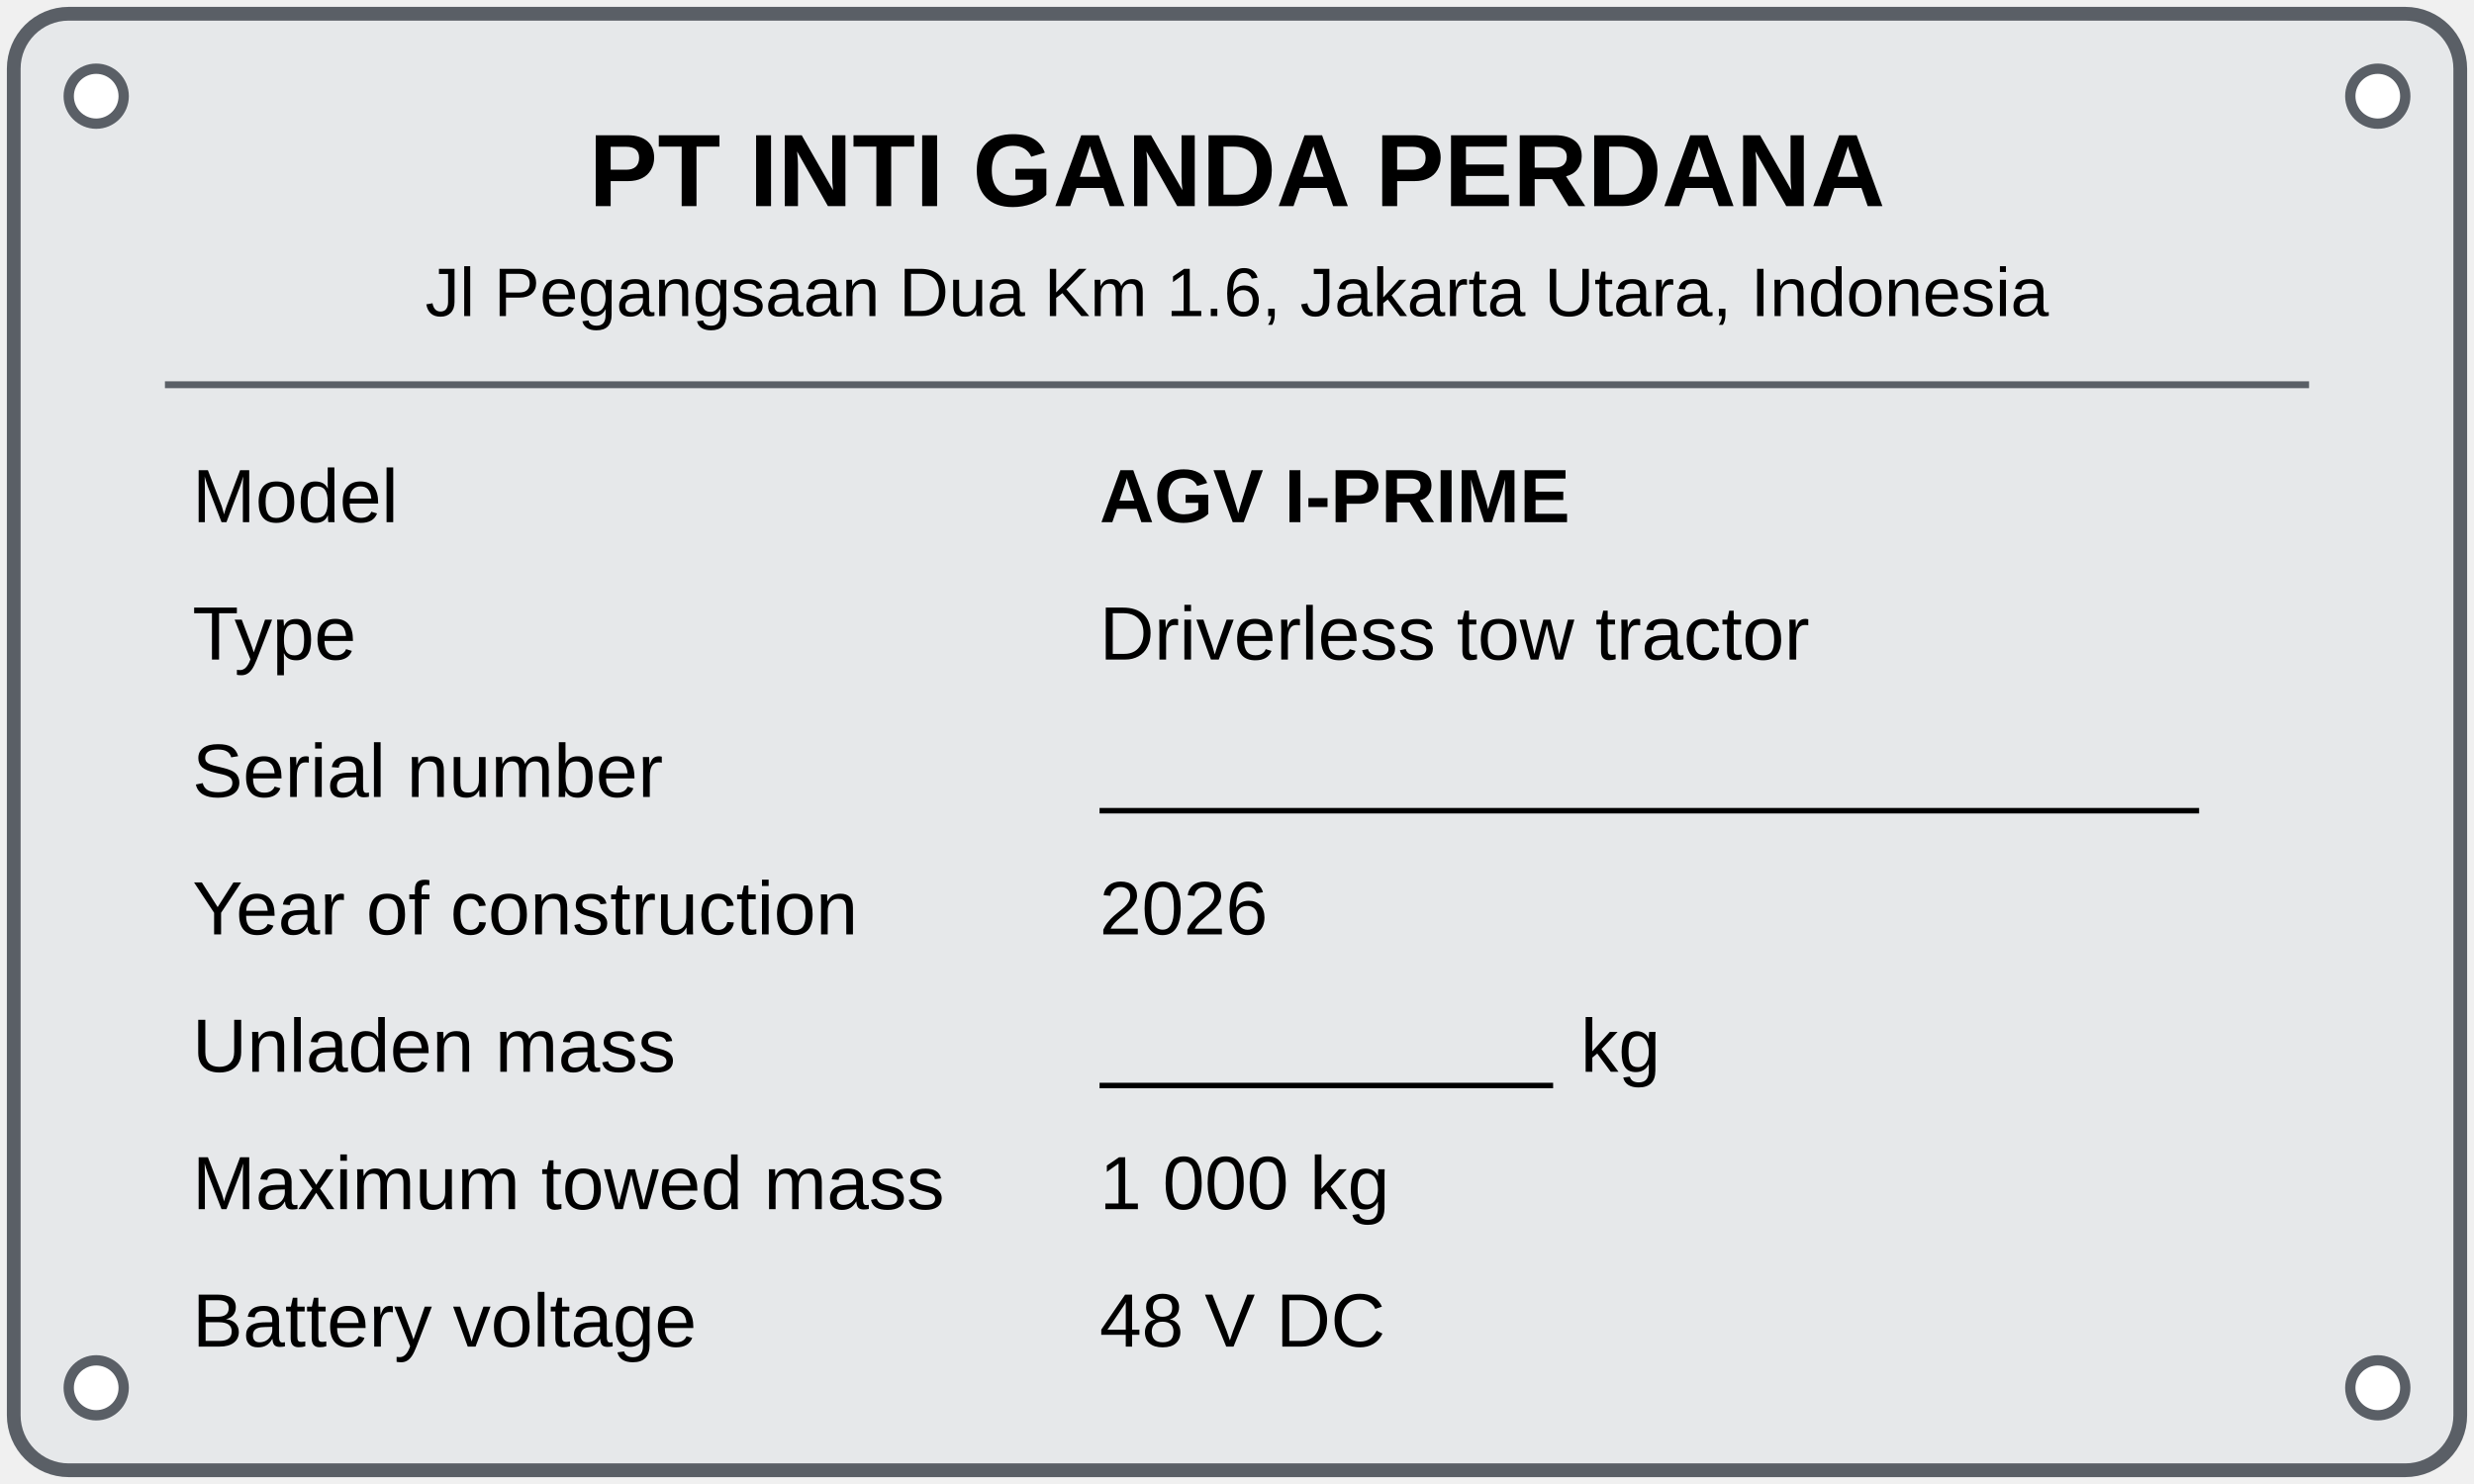
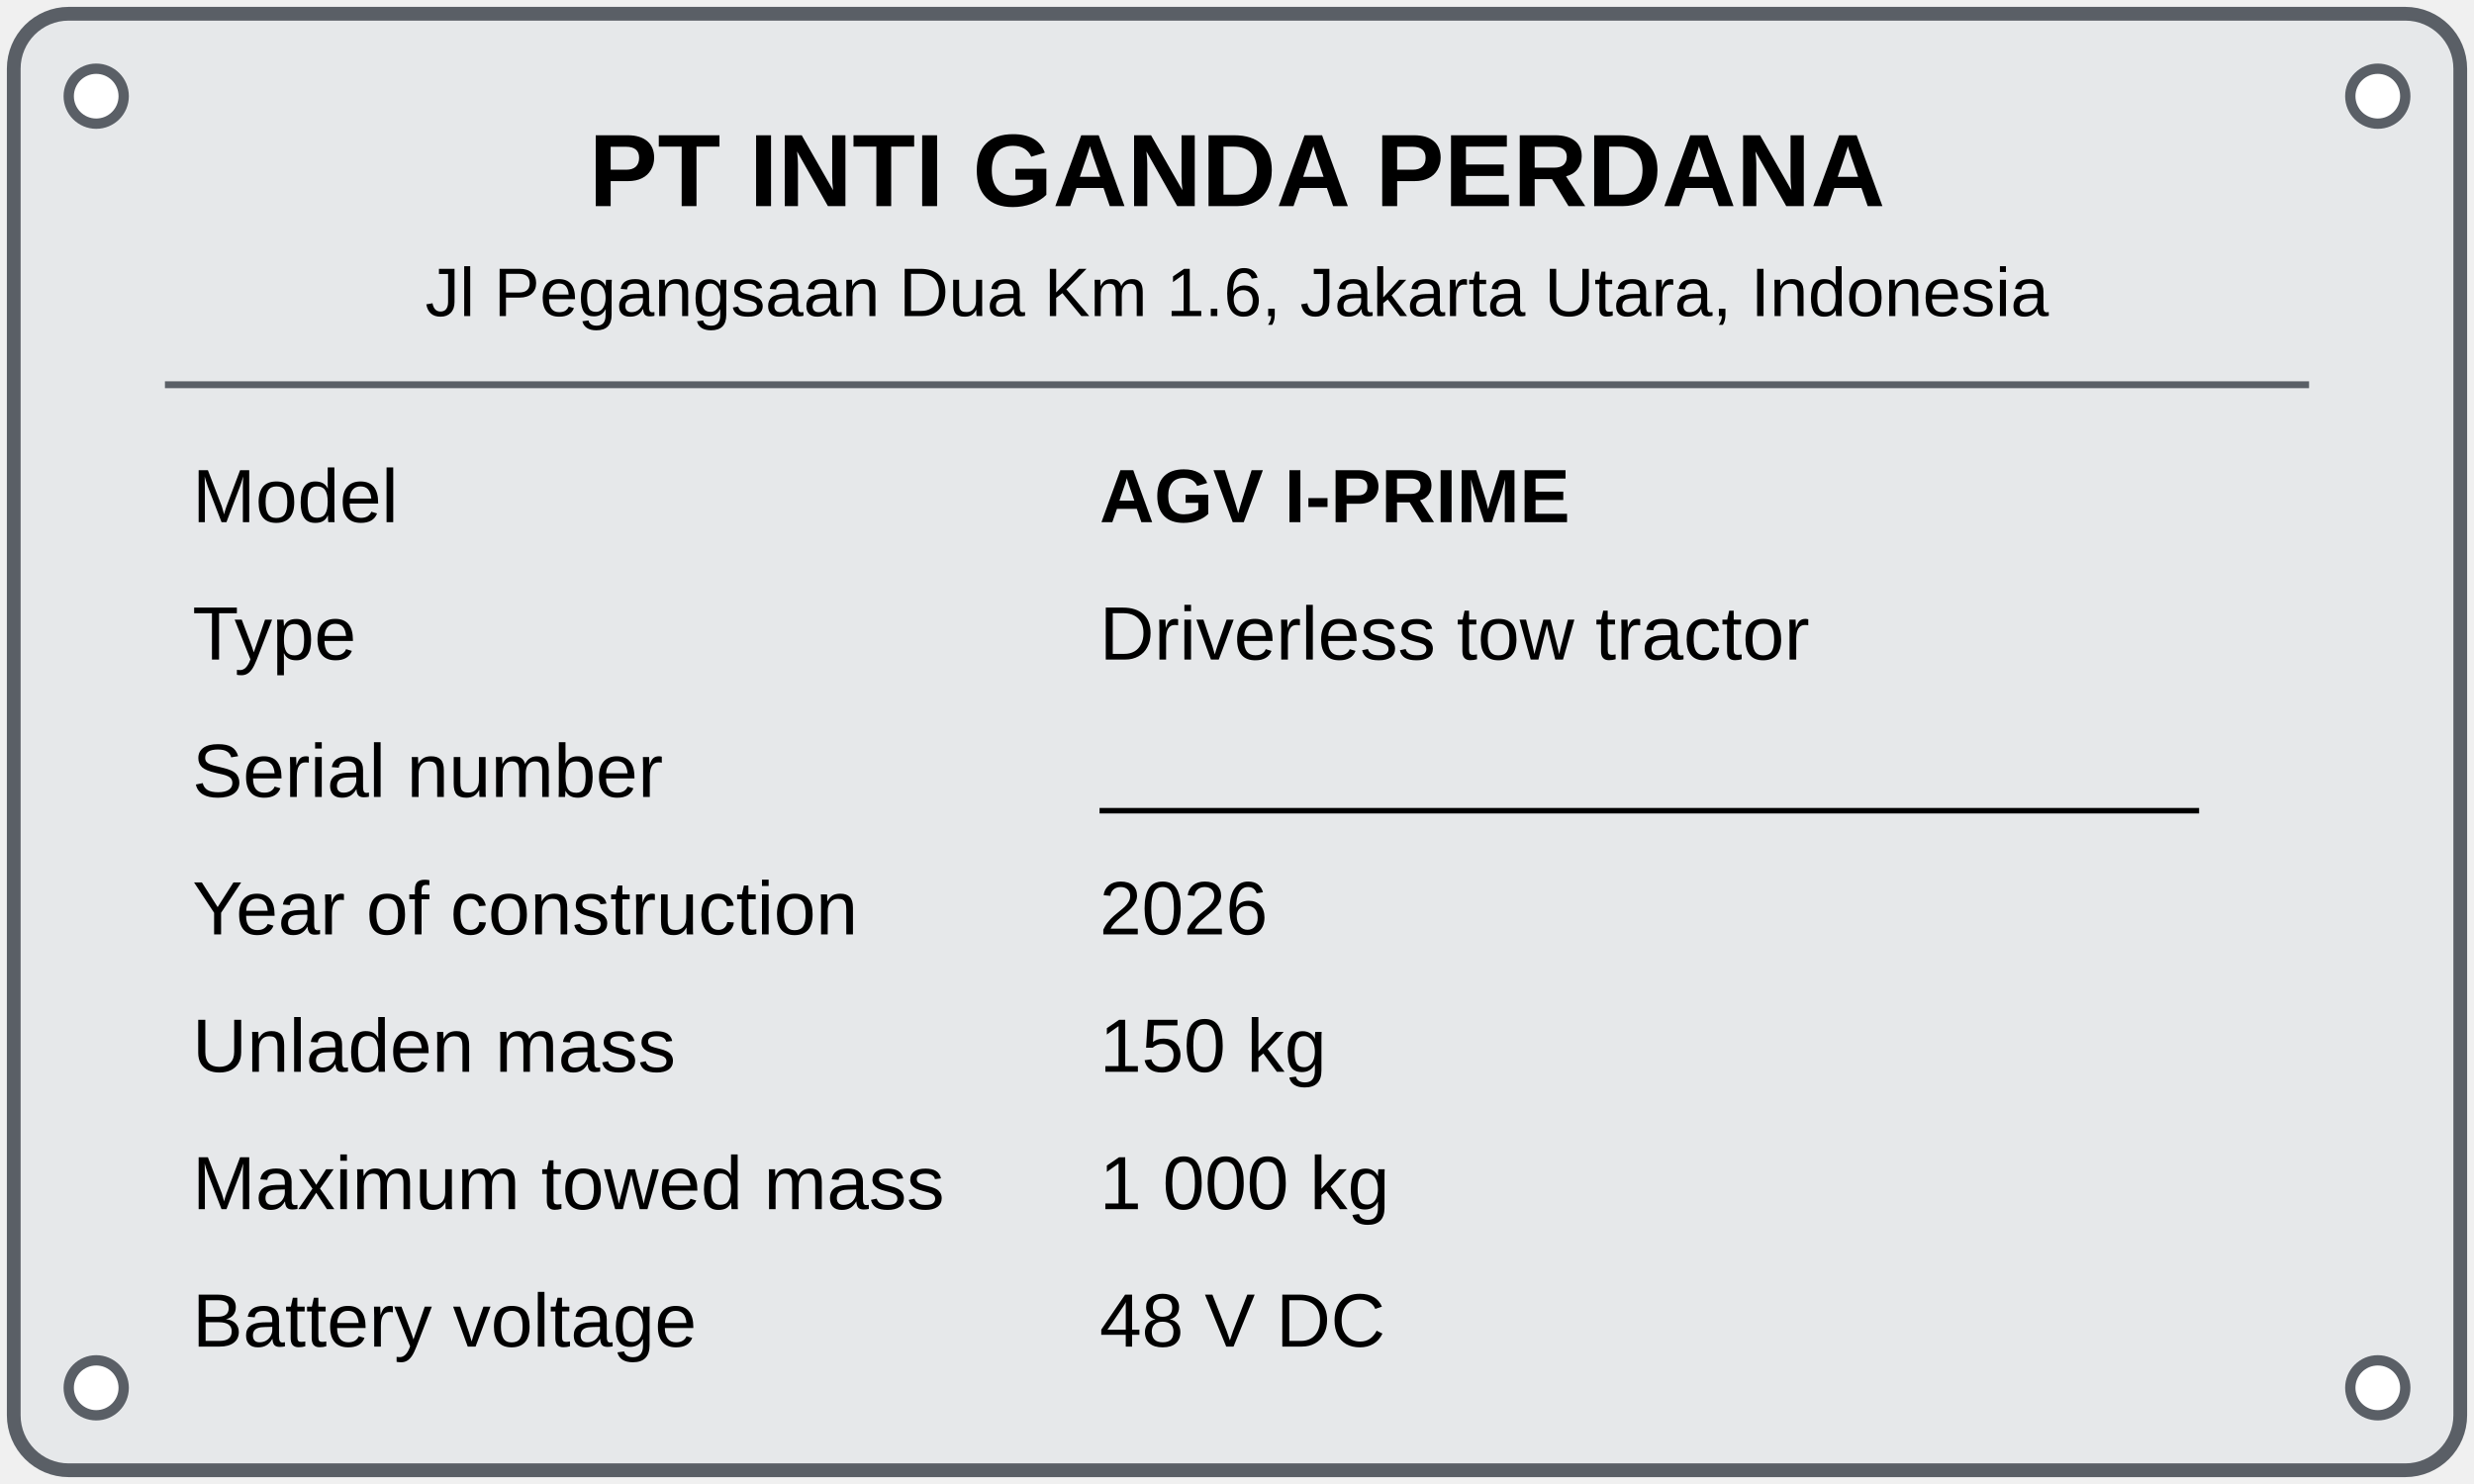
<svg xmlns="http://www.w3.org/2000/svg" width="360" height="216" viewBox="0 0 360 216" font-family="Arial, Helvetica, sans-serif">
  <rect x="2" y="2" width="356" height="212" rx="8" fill="#E6E8EA" stroke="#5A5F66" stroke-width="2" />
  <g fill="#fff" stroke="#5A5F66" stroke-width="1.5">
    <circle cx="14" cy="14" r="4" />
    <circle cx="346" cy="14" r="4" />
    <circle cx="14" cy="202" r="4" />
    <circle cx="346" cy="202" r="4" />
  </g>
  <text x="180" y="30" font-size="15" font-weight="700" text-anchor="middle">PT INTI GANDA PERDANA</text>
  <text x="180" y="46" font-size="10" text-anchor="middle">Jl Pegangsaan Dua Km 1.6, Jakarta Utara, Indonesia</text>
  <line x1="24" y1="56" x2="336" y2="56" stroke="#5A5F66" stroke-width="1" />
  <g font-size="11">
    <text x="28" y="76">Model</text>
    <text x="160" y="76" font-weight="700">AGV I-PRIME</text>
    <text x="28" y="96">Type</text>
    <text x="160" y="96">Driverless tow tractor</text>
    <text x="28" y="116">Serial number</text>
    <line x1="160" y1="118" x2="320" y2="118" stroke="#000" stroke-width="0.8" />
    <text x="28" y="136">Year of construction</text>
    <text x="160" y="136">2026</text>
    <text x="28" y="156">Unladen mass</text>
-     <line x1="160" y1="158" x2="226" y2="158" stroke="#000" stroke-width="0.8" />
-     <text x="230" y="156">kg</text>
+     <text x="160" y="156">150 kg</text>
    <text x="28" y="176">Maximum towed mass</text>
    <text x="160" y="176">1 000 kg</text>
    <text x="28" y="196">Battery voltage</text>
    <text x="160" y="196">48 V DC</text>
  </g>
</svg>
